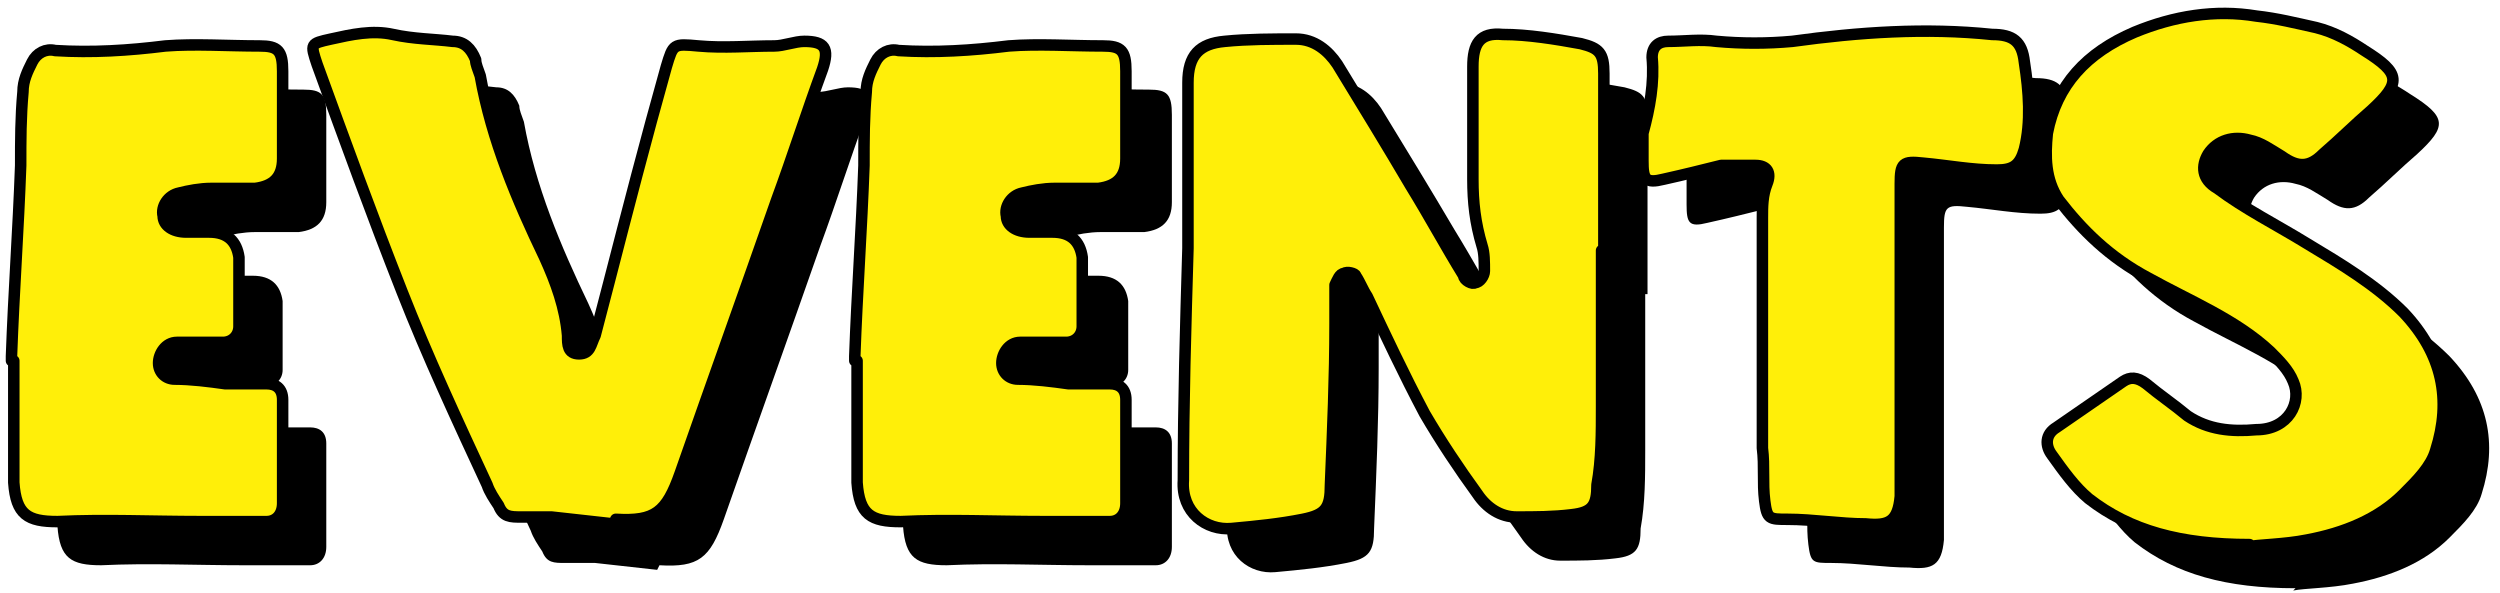
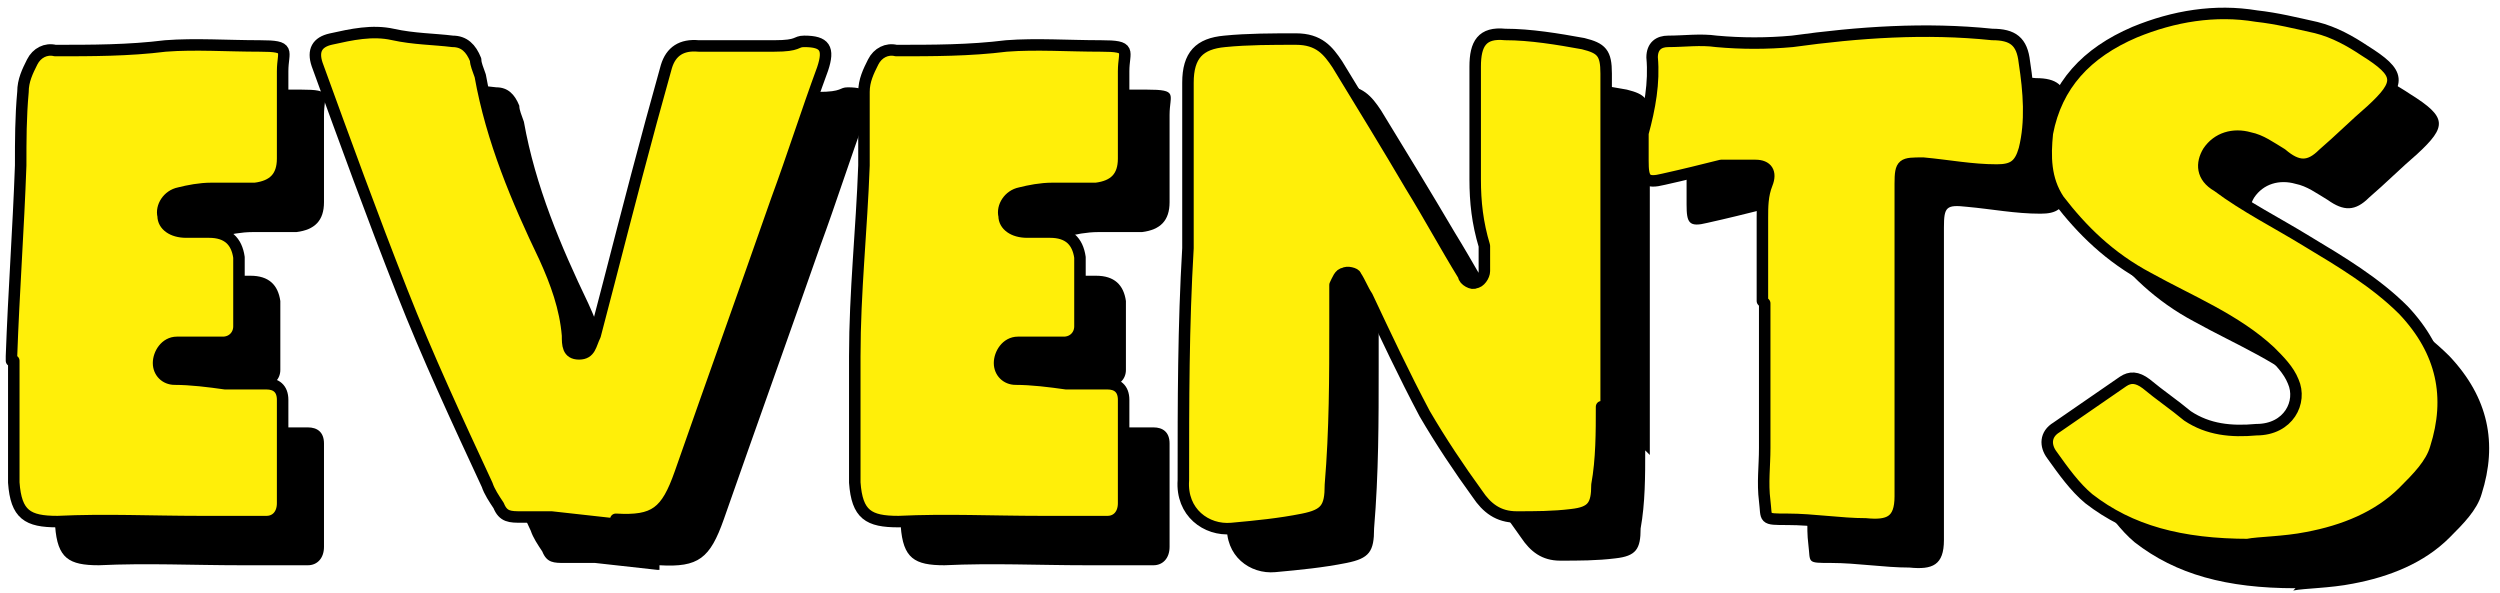
<svg xmlns="http://www.w3.org/2000/svg" id="Layer_1" version="1.1" viewBox="0 0 108.8 25.8">
  <defs>
    <style>
      .st0 {
-         stroke-width: .5px;
-       }
- 
-       .st0, .st1 {
        fill: #ffef09;
        stroke: #000;
        stroke-linecap: round;
        stroke-linejoin: round;
-       }
- 
-       .st1 {
        stroke-width: .5px;
      }
    </style>
  </defs>
  <g>
-     <path d="M9.5,45c0-1.1,0-2.1,0-3.2,0-.5.2-.9.4-1.3.2-.4.6-.5,1-.5,1.6,0,3.2,0,4.8-.2,1.3,0,2.7,0,4.1,0s1,.2,1,1.1v3.7c0,.8-.4,1.2-1.2,1.3h-1.9c-.7,0-.9.1-1.4.2-.5.1-.8.6-.7,1,0,.4.4.6,1,.7h1c.8,0,1.2.4,1.2,1.1v3c0,.4-.3.7-.7.7h-2c-.5,0-.8.5-.8.9s.3.7.7.7c.7,0,1.5.1,2.2.2h1.8c.4,0,.7.2.7.7v4.5c0,.5-.3.8-.7.8h-2.9c-2.1,0-4.1-.1-6.2,0-1.3,0-1.8-.3-1.9-1.7v-5.3h0c0-2.8.3-5.5.4-8.2v-.2Z" />
-     <path d="M27.4,55.8v-8.5c0-.5,0-1,.2-1.5s0-.8-.5-.8h-1.5c-.8.2-1.6.4-2.5.6-.8.2-.9,0-.9-.8v-1.2c.3-1.1.5-2.1.4-3.3,0-.5.3-.7.7-.7.7,0,1.4,0,2.1,0,1.1.1,2.2.1,3.3,0,2.9-.4,5.8-.6,8.7-.3.9,0,1.3.3,1.4,1.2.2,1.3.3,2.6,0,3.8-.2.7-.5.9-1.2.9-1.1,0-2.1-.2-3.2-.3-.9-.1-1,0-1,.9v13.6c-.1,1.1-.5,1.3-1.5,1.2-1.1,0-2.3-.2-3.4-.2s-.9,0-1-.8,0-1.5-.1-2.3v-1.3h0v-.2Z" />
-     <path d="M40.5,49.6v-9.2c0-.5.3-.8.8-.7,1.3.3,2.6,0,3.9,0h.4c.8,0,1.1.3,1.2,1.1,0,1.3,0,2.5.2,3.8v1.1c0,.7.4.9,1.1,1h1.3c.9,0,1.1-.3,1.1-1.2v-4.3c0-1.3.5-1.6,1.7-1.6h2.5c.3,0,.5,0,.8,0q1,.4,1.1,1.4c0,3.2.2,6.5.3,9.7,0,1.2,0,2.4,0,3.6s0,2.8,0,4.3c0,.8-.3,1.1-1,1.2-.8.1-1.5.3-2.3.3s-1.4-.2-2.1-.4c-.5-.1-.5-.6-.5-1,0-1.2-.2-2.5-.2-3.7v-2.1c0-.9-.3-1.2-1.2-1.1-.5,0-1.1.1-1.6.3-.2,0-.5.3-.5.5,0,.4-.2.8-.2,1.2,0,1.3,0,2.6,0,3.9s0,1.2-.2,1.8c0,.4-.3.5-.7.5-1-.1-2-.3-3-.3s-1.3,0-2,.1c-.6,0-.8,0-.8-.6,0-1.3-.2-2.6-.2-3.9v-5.9h0,.1Z" />
-     <path d="M71.3,61.6c-4.1,0-6.8-1.2-8.8-3.6-3.6-4.1-4.2-8.8-1.8-13.6,2.6-5.2,8.4-6.7,13-4.9,3.4,1.4,5.6,3.9,6.7,7.3,1.1,3.2.9,6.4-.8,9.4-1.9,3.6-5,5.4-8.4,5.5h.1ZM66.4,52.7c1.5,2.8,5.3,3.4,7.5,1,2-2.2,2.1-5.3,0-7.7-.7-.8-1.6-1.3-2.6-1.5-.7,0-1.5-.2-2.1,0-2.3,1-3.6,2.8-3.6,5.3s.3,2,.7,2.9Z" />
-     <path d="M84,59.4c-.6-.5-1.1-1.2-1.6-1.9-.3-.4-.3-.9.2-1.2.9-.7,1.9-1.3,2.9-1.9.3-.2.6-.2.9.1.6.5,1.2.9,1.8,1.4.9.6,1.9.7,3,.6,1.3,0,2-1.2,1.6-2.1-.2-.5-.6-.9-1-1.3-1.5-1.4-3.4-2.2-5.3-3.2-1.7-.8-2.9-2.1-3.9-3.4-.6-.9-.6-1.9-.5-2.9.4-2.1,1.7-3.5,3.8-4.4,1.7-.7,3.4-1,5.3-.7.9,0,1.7.3,2.6.5.7.2,1.5.6,2.1,1,1.6,1,1.6,1.4.3,2.6-.7.6-1.4,1.3-2.1,1.9-.6.5-1.1.6-1.8.1-.5-.3-.9-.6-1.4-.7-.7-.2-1.4,0-1.8.6-.3.5-.2,1.1.4,1.5,1.2.8,2.5,1.6,3.8,2.4,1.5.9,3,1.8,4.2,3,1.7,1.8,2.1,3.8,1.4,5.9-.2.7-.8,1.3-1.4,1.9-1.1,1.1-2.6,1.7-4.2,2-1,.2-2.1.2-2.6.3-2.9,0-5.2-.6-7-2h.3Z" />
+     <path d="M2.4,17.4c0-2.8.3-5.5.4-8.3,0-1.1,0-2.1,0-3.2,0-.5.2-.9.4-1.3s.6-.6,1-.5c1.6,0,3.2,0,4.8-.2,1.3,0,2.7,0,4.1,0s1,.2,1,1.1v3.8c0,.8-.4,1.2-1.2,1.3h-1.9c-.5,0-1,.1-1.4.2-.5.1-.8.6-.7,1,0,.4.4.7,1,.7h1c.8,0,1.2.4,1.3,1.1v3c0,.4-.3.7-.7.7h-2c-.5,0-.8.5-.8.9s.3.7.7.7c.7,0,1.5.1,2.2.2h1.8c.4,0,.7.2.7.7v4.5c0,.5-.3.8-.7.8h-2.9c-2.1,0-4.1-.1-6.2,0-1.3,0-1.8-.3-1.9-1.7v-5.3h0v-.2Z" />
+     <path d="M28.6,24.8c-.9-.1-1.8-.2-2.7-.3h-1.3c-.5,0-.8,0-1-.5-.2-.3-.4-.6-.5-.9-1.3-2.8-2.6-5.6-3.7-8.4-1.3-3.3-2.5-6.6-3.7-9.9q-.3-.9.6-1.1c.9-.2,1.8-.4,2.7-.2.9.2,1.8.2,2.6.3.5,0,.8.3,1,.8,0,.2.1.4.2.7.5,2.8,1.6,5.4,2.8,7.9.5,1.1.9,2.2,1,3.4,0,.4,0,.8.5.8s.5-.4.7-.8c.2-.8.4-1.5.6-2.3.8-3.1,1.6-6.2,2.5-9.4q.3-1,1.4-.9c1.1,0,2.2,0,3.3,0s.9-.2,1.3-.2c.9,0,1.1.3.8,1.2-.7,1.9-1.3,3.8-2,5.7-1.4,4-2.8,7.9-4.2,11.9-.6,1.7-1.1,2.1-2.8,2h0v.2Z" />
+     <path d="M39.2,17.4c0-2.8.3-5.5.4-8.3,0-1.1,0-2.1,0-3.2,0-.5.2-.9.4-1.3s.6-.6,1-.5c1.6,0,3.2,0,4.8-.2,1.3,0,2.7,0,4.1,0s1,.2,1,1.1v3.8c0,.8-.4,1.2-1.2,1.3h-1.9c-.5,0-1,.1-1.4.2-.5.1-.8.6-.7,1,0,.4.4.7,1,.7h1c.8,0,1.2.4,1.3,1.1v3c0,.4-.3.7-.7.7h-2c-.5,0-.8.5-.8.9s.3.7.7.7c.7,0,1.5.1,2.2.2h1.8c.4,0,.7.2.7.7v4.5c0,.5-.3.8-.7.8h-2.9c-2.1,0-4.1-.1-6.2,0-1.3,0-1.8-.3-1.9-1.7v-5.3h0v-.2Z" />
+     <path d="M71.6,19.6c0,1.1,0,2.3-.2,3.4,0,.9-.2,1.2-1.1,1.3-.8.1-1.6.1-2.4.1s-1.3-.4-1.7-1c-.8-1.1-1.6-2.3-2.3-3.5-.9-1.7-1.7-3.4-2.5-5.1-.2-.3-.3-.6-.5-.9,0-.1-.4-.2-.5-.1-.2,0-.3.3-.4.5v1.7c0,2.3,0,4.6-.2,7,0,1-.2,1.3-1.2,1.5s-2,.3-3.1.4-2.2-.7-2.1-2.1c0-3.4,0-6.7.2-10.1v-7.2c0-1.2.5-1.7,1.6-1.8,1,0,2.1,0,3.1,0s1.4.5,1.8,1.1c1.1,1.8,2.2,3.6,3.2,5.3.8,1.3,1.5,2.6,2.3,3.9,0,.2.4.4.5.3.2,0,.4-.3.4-.5,0-.4,0-.8,0-1.1-.3-1-.4-1.9-.4-2.9v-4.9c0-1,.3-1.5,1.3-1.4,1.1,0,2.3.2,3.4.4.8.2,1,.4,1,1.3v7.7h0v6.9h0Z" />
+     <path d="M78.6,15v-3.6c0-.5,0-1,.2-1.5s0-.8-.5-.8h-1.5c-.8.2-1.6.4-2.5.6-.8.2-.9,0-.9-.8v-1.2c.3-1.1.5-2.2.4-3.3,0-.5.3-.7.7-.7.7,0,1.4,0,2.1,0,1.1,0,2.2,0,3.3,0,2.9-.4,5.8-.6,8.7-.3.9,0,1.3.3,1.4,1.2.2,1.3.3,2.6,0,3.8-.2.7-.5.9-1.2.9-1.1,0-2.1-.2-3.2-.3-.9-.1-1,0-1,.9v13.6c0,1.1-.5,1.3-1.5,1.2-1.1,0-2.3-.2-3.4-.2s-.9,0-1-.8,0-1.5,0-2.3v-1.3h0v-5h0Z" />
+     <path d="M99.9,25.6c-3,0-5.2-.6-7-2-.6-.5-1.1-1.2-1.6-1.9-.3-.4-.3-.9.2-1.2,1-.7,1.9-1.3,2.9-2,.3-.2.6-.2,1,.1.6.5,1.2.9,1.8,1.4.9.6,1.9.7,3,.6,1.4,0,2-1.2,1.6-2.1-.2-.5-.6-.9-1-1.3-1.5-1.4-3.5-2.2-5.3-3.2-1.7-.9-2.9-2.1-3.9-3.4-.6-.9-.6-1.9-.5-2.9.4-2.1,1.7-3.5,3.8-4.4,1.7-.7,3.5-1,5.3-.7.9,0,1.7.3,2.6.5.8.2,1.5.6,2.1,1,1.6,1,1.6,1.4.3,2.6-.7.6-1.4,1.3-2.1,1.9-.6.6-1.1.6-1.8.1-.5-.3-.9-.6-1.4-.7-.7-.2-1.4,0-1.8.6-.3.5-.3,1.1.4,1.5,1.2.9,2.6,1.6,3.9,2.4,1.5.9,3,1.8,4.2,3,1.7,1.8,2.1,3.8,1.4,6-.2.7-.8,1.3-1.4,1.9-1.1,1.1-2.6,1.7-4.2,2-1,.2-2.1.2-2.6.3h0Z" />
  </g>
  <g>
-     <path class="st1" d="M-27.3,43c0-1.1,0-2.1.1-3.2,0-.5.2-.9.4-1.3s.6-.5,1-.5c1.6,0,3.2,0,4.8-.2,1.3,0,2.7,0,4.1,0s1,.2,1,1.1v3.7c0,.8-.4,1.2-1.2,1.3h-1.9c-.7,0-.9.1-1.4.2-.5.1-.8.6-.7,1,0,.4.4.6,1,.7h1c.8,0,1.2.4,1.2,1.1v3c0,.4-.3.7-.7.7h-2c-.5,0-.8.5-.8.9s.3.7.7.7c.7,0,1.5.1,2.2.2h1.8c.4,0,.7.2.7.7v4.5c0,.5-.3.8-.7.8h-2.9c-2.1,0-4.1-.1-6.2,0-1.3,0-1.8-.3-1.9-1.7v-5.3h-.1c.1-2.8.3-5.5.4-8.2v-.2Z" />
-     <path class="st1" d="M-9.4,53.8v-8.5c0-.5,0-1,.2-1.5s0-.8-.5-.8h-1.5c-.8.2-1.6.4-2.5.6-.8.2-.9,0-.9-.8v-1.2c.3-1.1.5-2.1.4-3.3,0-.5.3-.7.7-.7.7,0,1.4-.1,2.1,0,1.1.1,2.2.1,3.3,0,2.9-.4,5.8-.6,8.7-.3.9,0,1.3.3,1.4,1.2.2,1.3.3,2.6,0,3.8-.2.7-.5.9-1.2.9-1.1,0-2.1-.2-3.2-.3-.9,0-1,0-1,.9v13.6c-.1,1.1-.5,1.3-1.5,1.2-1.1,0-2.3-.2-3.4-.2s-.9,0-1-.8,0-1.5-.1-2.3v-1.3h0v-.2Z" />
-     <path class="st1" d="M3.7,47.6v-9.2c0-.5.3-.8.8-.7,1.3.3,2.6-.1,3.9,0h.4c.8,0,1.1.3,1.2,1.1,0,1.3,0,2.5.2,3.8v1.1c0,.7.4.9,1.1,1h1.3c.9,0,1.1-.3,1.1-1.2v-4.3c0-1.3.5-1.6,1.7-1.6h2.5c.3,0,.5,0,.8.1q1,.4,1.1,1.4c0,3.2.2,6.5.3,9.7,0,1.2,0,2.4,0,3.6s0,2.8,0,4.3c0,.8-.3,1.1-1,1.2-.8.1-1.5.3-2.3.3s-1.4-.2-2.1-.4c-.5-.1-.5-.6-.5-1,0-1.2-.2-2.5-.2-3.7v-2.1c0-.9-.3-1.2-1.2-1.1-.5,0-1.1.1-1.6.3-.2,0-.5.3-.5.5,0,.4-.2.8-.2,1.2,0,1.3,0,2.6,0,3.9s0,1.2-.2,1.8c0,.4-.3.5-.7.5-1-.1-2-.3-3-.3s-1.3,0-2,.1c-.6,0-.8,0-.8-.6,0-1.3-.2-2.6-.2-3.9v-5.9h0,.1Z" />
-     <path class="st1" d="M34.5,59.6c-4.1,0-6.8-1.2-8.8-3.6-3.6-4.1-4.2-8.8-1.8-13.6,2.5-5.3,8.3-6.7,13-4.9,3.4,1.4,5.6,3.9,6.7,7.3,1.1,3.2.9,6.4-.8,9.4-1.9,3.6-5,5.4-8.4,5.5h.1ZM29.6,50.7c1.5,2.8,5.3,3.4,7.5,1,2-2.2,2.1-5.3,0-7.7-.7-.8-1.6-1.3-2.6-1.5-.7,0-1.5-.2-2.1,0-2.3,1-3.6,2.8-3.6,5.3s.3,2,.7,2.9Z" />
-     <path class="st1" d="M47.2,57.4c-.6-.5-1.1-1.2-1.6-1.9-.3-.4-.3-.9.2-1.2.9-.7,1.9-1.3,2.9-1.9.3-.2.6-.2.9.1.6.5,1.2.9,1.8,1.4.9.6,1.9.7,3,.6,1.3,0,2-1.2,1.6-2.1-.2-.5-.6-.9-1-1.3-1.5-1.4-3.4-2.2-5.3-3.2-1.7-.8-2.9-2.1-3.9-3.4-.6-.9-.6-1.9-.5-2.9.4-2.1,1.7-3.5,3.8-4.4,1.7-.7,3.4-1,5.3-.7.9.1,1.7.3,2.6.5.7.2,1.5.6,2.1,1,1.6,1,1.6,1.4.3,2.6-.7.6-1.4,1.3-2.1,1.9-.6.5-1.1.6-1.8,0-.5-.3-.9-.6-1.4-.7-.7-.2-1.4,0-1.8.6-.3.5-.2,1.1.4,1.5,1.2.8,2.5,1.6,3.8,2.4,1.5.9,3,1.8,4.2,3,1.7,1.8,2.1,3.8,1.4,5.9-.2.7-.8,1.3-1.4,1.9-1.1,1.1-2.6,1.7-4.2,2-1,.2-2.1.2-2.6.3-2.9,0-5.2-.6-7-2h.3Z" />
-   </g>
-   <g>
-     <path d="M2.4,17.4c.1-2.8.3-5.5.4-8.3,0-1.1,0-2.1.1-3.2,0-.5.2-.9.4-1.3.2-.4.6-.6,1-.5,1.6.1,3.2,0,4.8-.2,1.3-.1,2.7,0,4.1,0,.8,0,1,.2,1,1.1,0,1.3,0,2.5,0,3.8,0,.8-.4,1.2-1.2,1.3-.6,0-1.3,0-1.9,0-.5,0-1,.1-1.4.2-.5.1-.8.6-.7,1,0,.4.4.7,1,.7.3,0,.7,0,1,0,.8,0,1.2.4,1.3,1.1,0,1,0,2,0,3,0,.4-.3.7-.7.7-.4,0-.7,0-1.1,0-.3,0-.6,0-.9,0-.5,0-.8.5-.8.9,0,.4.3.7.7.7.7,0,1.5.1,2.2.2.6,0,1.2,0,1.8,0,.4,0,.7.2.7.7,0,1.5,0,3,0,4.5,0,.5-.3.8-.7.8-1,0-1.9,0-2.9,0-2.1,0-4.1-.1-6.2,0-1.3,0-1.8-.3-1.9-1.7,0-1.8,0-3.5,0-5.3h-.1Z" />
-     <path d="M28.6,24.8c-.9-.1-1.8-.2-2.7-.3-.4,0-.9,0-1.3,0-.5,0-.8,0-1-.5-.2-.3-.4-.6-.5-.9-1.3-2.8-2.6-5.6-3.7-8.4-1.3-3.3-2.5-6.6-3.7-9.9-.3-.9-.3-.9.6-1.1.9-.2,1.8-.4,2.7-.2.9.2,1.8.2,2.6.3.5,0,.8.3,1,.8,0,.2.1.4.2.7.5,2.8,1.6,5.4,2.8,7.9.5,1.1.9,2.2,1,3.4,0,.4,0,.8.5.8.5,0,.5-.4.7-.8.2-.8.4-1.5.6-2.3.8-3.1,1.6-6.2,2.5-9.4.3-1,.3-1,1.4-.9,1.1.1,2.2,0,3.3,0,.4,0,.9-.2,1.3-.2.9,0,1.1.3.8,1.2-.7,1.9-1.3,3.8-2,5.7-1.4,4-2.8,7.9-4.2,11.9-.6,1.7-1.1,2.1-2.8,2h0Z" />
-     <path d="M39.2,17.4c.1-2.8.3-5.5.4-8.3,0-1.1,0-2.1.1-3.2,0-.5.2-.9.4-1.3.2-.4.6-.6,1-.5,1.6.1,3.2,0,4.8-.2,1.3-.1,2.7,0,4.1,0,.8,0,1,.2,1,1.1,0,1.3,0,2.5,0,3.8,0,.8-.4,1.2-1.2,1.3-.6,0-1.3,0-1.9,0-.5,0-1,.1-1.4.2-.5.1-.8.6-.7,1,0,.4.4.7,1,.7.3,0,.7,0,1,0,.8,0,1.2.4,1.3,1.1,0,1,0,2,0,3,0,.4-.3.7-.7.7-.4,0-.7,0-1.1,0-.3,0-.6,0-.9,0-.5,0-.8.5-.8.9,0,.4.3.7.7.7.7,0,1.5.1,2.2.2.6,0,1.2,0,1.8,0,.4,0,.7.2.7.7,0,1.5,0,3,0,4.5,0,.5-.3.8-.7.8-1,0-1.9,0-2.9,0-2.1,0-4.1-.1-6.2,0-1.3,0-1.8-.3-1.9-1.7,0-1.8,0-3.5,0-5.3h-.1Z" />
-     <path d="M71.6,19.6c0,1.1,0,2.3-.2,3.4,0,.9-.2,1.2-1.1,1.3-.8.1-1.6.1-2.4.1-.7,0-1.3-.4-1.7-1-.8-1.1-1.6-2.3-2.3-3.5-.9-1.7-1.7-3.4-2.5-5.1-.2-.3-.3-.6-.5-.9,0-.1-.4-.2-.5-.1-.2,0-.3.3-.4.5,0,.2,0,.4,0,.6,0,.4,0,.8,0,1.1,0,2.3-.1,4.6-.2,7,0,1-.2,1.3-1.2,1.5-1,.2-2,.3-3.1.4-1.1.1-2.2-.7-2.1-2.1,0-3.4.1-6.7.2-10.1,0-.5,0-1,0-1.5,0-1.9,0-3.8,0-5.7,0-1.2.5-1.7,1.6-1.8,1-.1,2.1-.1,3.1-.1.8,0,1.4.5,1.8,1.1,1.1,1.8,2.2,3.6,3.2,5.3.8,1.3,1.5,2.6,2.3,3.9,0,.2.4.4.5.3.2,0,.4-.3.4-.5,0-.4,0-.8-.1-1.1-.3-1-.4-1.9-.4-2.9,0-1.6,0-3.3,0-4.9,0-1,.3-1.5,1.3-1.4,1.1,0,2.3.2,3.4.4.8.2,1,.4,1,1.3,0,1.3,0,2.6,0,3.9,0,1.3,0,2.5,0,3.8h-.1c0,2.3,0,4.6,0,6.9Z" />
-     <path d="M78.6,15c0-1.2,0-2.4,0-3.6,0-.5,0-1,.2-1.5.2-.5,0-.8-.5-.8-.5,0-1,0-1.5,0-.8.2-1.6.4-2.5.6-.8.2-.9,0-.9-.8,0-.4,0-.8,0-1.2.3-1.1.5-2.2.4-3.3,0-.5.3-.7.7-.7.7,0,1.4-.1,2.1,0,1.1.1,2.2.1,3.3,0,2.9-.4,5.8-.6,8.7-.3.9,0,1.3.3,1.4,1.2.2,1.3.3,2.6,0,3.8-.2.7-.5.9-1.2.9-1.1,0-2.1-.2-3.2-.3-.9-.1-1,0-1,.9,0,1.5,0,3,0,4.5,0,2.7,0,5.5,0,8.2,0,.3,0,.6,0,.9-.1,1.1-.5,1.3-1.5,1.2-1.1,0-2.3-.2-3.4-.2-.8,0-.9,0-1-.8-.1-.8,0-1.5-.1-2.3,0-.4,0-.9,0-1.3h0c0-1.7,0-3.3,0-5Z" />
-     <path d="M99.9,25.6c-3,0-5.2-.6-7-2-.6-.5-1.1-1.2-1.6-1.9-.3-.4-.3-.9.2-1.2,1-.7,1.9-1.3,2.9-2,.3-.2.6-.2,1,.1.6.5,1.2.9,1.8,1.4.9.6,1.9.7,3,.6,1.4,0,2-1.2,1.6-2.1-.2-.5-.6-.9-1-1.3-1.5-1.4-3.5-2.2-5.3-3.2-1.7-.9-2.9-2.1-3.9-3.4-.6-.9-.6-1.9-.5-2.9.4-2.1,1.7-3.5,3.8-4.4,1.7-.7,3.5-1,5.3-.7.9.1,1.7.3,2.6.5.8.2,1.5.6,2.1,1,1.6,1,1.6,1.4.3,2.6-.7.6-1.4,1.3-2.1,1.9-.6.6-1.1.6-1.8.1-.5-.3-.9-.6-1.4-.7-.7-.2-1.4,0-1.8.6-.3.5-.3,1.1.4,1.5,1.2.9,2.6,1.6,3.9,2.4,1.5.9,3,1.8,4.2,3,1.7,1.8,2.1,3.8,1.4,6-.2.7-.8,1.3-1.4,1.9-1.1,1.1-2.6,1.7-4.2,2-1,.2-2.1.2-2.6.3h0Z" />
-   </g>
-   <g>
-     <path class="st0" d="M.5,15.5c.1-2.8.3-5.5.4-8.3,0-1.1,0-2.1.1-3.2,0-.5.2-.9.4-1.3.2-.4.6-.6,1-.5,1.6.1,3.2,0,4.8-.2,1.3-.1,2.7,0,4.1,0,.8,0,1,.2,1,1.1,0,1.3,0,2.5,0,3.8,0,.8-.4,1.2-1.2,1.3-.6,0-1.3,0-1.9,0-.5,0-1,.1-1.4.2-.5.1-.8.6-.7,1,0,.4.4.7,1,.7.3,0,.7,0,1,0,.8,0,1.2.4,1.3,1.1,0,1,0,2,0,3,0,.4-.3.7-.7.7-.4,0-.7,0-1.1,0-.3,0-.6,0-.9,0-.5,0-.8.5-.8.9,0,.4.3.7.7.7.7,0,1.5.1,2.2.2.6,0,1.2,0,1.8,0,.4,0,.7.2.7.7,0,1.5,0,3,0,4.5,0,.5-.3.8-.7.8-1,0-1.9,0-2.9,0-2.1,0-4.1-.1-6.2,0-1.3,0-1.8-.3-1.9-1.7,0-1.8,0-3.5,0-5.3h-.1Z" />
-     <path class="st0" d="M26.7,22.8c-.9-.1-1.8-.2-2.7-.3-.4,0-.9,0-1.3,0-.5,0-.8,0-1-.5-.2-.3-.4-.6-.5-.9-1.3-2.8-2.6-5.6-3.7-8.4-1.3-3.3-2.5-6.6-3.7-9.9-.3-.9-.3-.9.6-1.1.9-.2,1.8-.4,2.7-.2.9.2,1.8.2,2.6.3.5,0,.8.3,1,.8,0,.2.1.4.2.7.5,2.8,1.6,5.4,2.8,7.9.5,1.1.9,2.2,1,3.4,0,.4,0,.8.5.8.5,0,.5-.4.7-.8.2-.8.4-1.5.6-2.3.8-3.1,1.6-6.2,2.5-9.4.3-1,.3-1,1.4-.9,1.1.1,2.2,0,3.3,0,.4,0,.9-.2,1.3-.2.9,0,1.1.3.8,1.2-.7,1.9-1.3,3.8-2,5.7-1.4,4-2.8,7.9-4.2,11.9-.6,1.7-1.1,2.1-2.8,2h0Z" />
-     <path class="st0" d="M37.2,15.5c.1-2.8.3-5.5.4-8.3,0-1.1,0-2.1.1-3.2,0-.5.2-.9.4-1.3.2-.4.6-.6,1-.5,1.6.1,3.2,0,4.8-.2,1.3-.1,2.7,0,4.1,0,.8,0,1,.2,1,1.1,0,1.3,0,2.5,0,3.8,0,.8-.4,1.2-1.2,1.3-.6,0-1.3,0-1.9,0-.5,0-1,.1-1.4.2-.5.1-.8.6-.7,1,0,.4.4.7,1,.7.3,0,.7,0,1,0,.8,0,1.2.4,1.3,1.1,0,1,0,2,0,3,0,.4-.3.7-.7.7-.4,0-.7,0-1.1,0-.3,0-.6,0-.9,0-.5,0-.8.5-.8.9,0,.4.3.7.7.7.7,0,1.5.1,2.2.2.6,0,1.2,0,1.8,0,.4,0,.7.2.7.7,0,1.5,0,3,0,4.5,0,.5-.3.8-.7.8-1,0-1.9,0-2.9,0-2.1,0-4.1-.1-6.2,0-1.3,0-1.8-.3-1.9-1.7,0-1.8,0-3.5,0-5.3h-.1Z" />
-     <path class="st0" d="M69.7,17.7c0,1.1,0,2.3-.2,3.4,0,.9-.2,1.2-1.1,1.3-.8.1-1.6.1-2.4.1-.7,0-1.3-.4-1.7-1-.8-1.1-1.6-2.3-2.3-3.5-.9-1.7-1.7-3.4-2.5-5.1-.2-.3-.3-.6-.5-.9,0-.1-.4-.2-.5-.1-.2,0-.3.3-.4.5,0,.2,0,.4,0,.6,0,.4,0,.8,0,1.1,0,2.3-.1,4.6-.2,7,0,1-.2,1.3-1.2,1.5-1,.2-2,.3-3.1.4-1.1.1-2.2-.7-2.1-2.1,0-3.4.1-6.7.2-10.1,0-.5,0-1,0-1.5,0-1.9,0-3.8,0-5.7,0-1.2.5-1.7,1.6-1.8,1-.1,2.1-.1,3.1-.1.8,0,1.4.5,1.8,1.1,1.1,1.8,2.2,3.6,3.2,5.3.8,1.3,1.5,2.6,2.3,3.9,0,.2.4.4.5.3.2,0,.4-.3.4-.5,0-.4,0-.8-.1-1.1-.3-1-.4-1.9-.4-2.9,0-1.6,0-3.3,0-4.9,0-1,.3-1.5,1.3-1.4,1.1,0,2.3.2,3.4.4.8.2,1,.4,1,1.3,0,1.3,0,2.6,0,3.9,0,1.3,0,2.5,0,3.8h-.1c0,2.3,0,4.6,0,6.9Z" />
-     <path class="st0" d="M76.7,13.1c0-1.2,0-2.4,0-3.6,0-.5,0-1,.2-1.5.2-.5,0-.8-.5-.8-.5,0-1,0-1.5,0-.8.2-1.6.4-2.5.6-.8.2-.9,0-.9-.8,0-.4,0-.8,0-1.2.3-1.1.5-2.2.4-3.3,0-.5.3-.7.7-.7.7,0,1.4-.1,2.1,0,1.1.1,2.2.1,3.3,0,2.9-.4,5.8-.6,8.7-.3.9,0,1.3.3,1.4,1.2.2,1.3.3,2.6,0,3.8-.2.7-.5.9-1.2.9-1.1,0-2.1-.2-3.2-.3-.9-.1-1,0-1,.9,0,1.5,0,3,0,4.5,0,2.7,0,5.5,0,8.2,0,.3,0,.6,0,.9-.1,1.1-.5,1.3-1.5,1.2-1.1,0-2.3-.2-3.4-.2-.8,0-.9,0-1-.8-.1-.8,0-1.5-.1-2.3,0-.4,0-.9,0-1.3h0c0-1.7,0-3.3,0-5Z" />
-     <path class="st0" d="M97.9,23.7c-3,0-5.2-.6-7-2-.6-.5-1.1-1.2-1.6-1.9-.3-.4-.3-.9.2-1.2,1-.7,1.9-1.3,2.9-2,.3-.2.6-.2,1,.1.6.5,1.2.9,1.8,1.4.9.6,1.9.7,3,.6,1.4,0,2-1.2,1.6-2.1-.2-.5-.6-.9-1-1.3-1.5-1.4-3.5-2.2-5.3-3.2-1.7-.9-2.9-2.1-3.9-3.4-.6-.9-.6-1.9-.5-2.9.4-2.1,1.7-3.5,3.8-4.4,1.7-.7,3.5-1,5.3-.7.9.1,1.7.3,2.6.5.8.2,1.5.6,2.1,1,1.6,1,1.6,1.4.3,2.6-.7.6-1.4,1.3-2.1,1.9-.6.6-1.1.6-1.8.1-.5-.3-.9-.6-1.4-.7-.7-.2-1.4,0-1.8.6-.3.5-.3,1.1.4,1.5,1.2.9,2.6,1.6,3.9,2.4,1.5.9,3,1.8,4.2,3,1.7,1.8,2.1,3.8,1.4,6-.2.7-.8,1.3-1.4,1.9-1.1,1.1-2.6,1.7-4.2,2-1,.2-2.1.2-2.6.3h0Z" />
+     <path class="st0" d="M.5,15.5c.1-2.8.3-5.5.4-8.3,0-1.1,0-2.1.1-3.2,0-.5.2-.9.4-1.3.2-.4.6-.6,1-.5,1.6,0,3.2,0,4.8-.2,1.3-.1,2.7,0,4.1,0s1,.2,1,1.1v3.8c0,.8-.4,1.2-1.2,1.3h-1.9c-.5,0-1,.1-1.4.2-.5.1-.8.6-.7,1,0,.4.4.7,1,.7h1c.8,0,1.2.4,1.3,1.1v3c0,.4-.3.7-.7.7h-2c-.5,0-.8.5-.8.9s.3.7.7.7c.7,0,1.5.1,2.2.2h1.8c.4,0,.7.2.7.7v4.5c0,.5-.3.8-.7.8h-2.9c-2.1,0-4.1-.1-6.2,0-1.3,0-1.8-.3-1.9-1.7v-5.3h-.1v-.2Z" />
+     <path class="st0" d="M26.7,22.8c-.9-.1-1.8-.2-2.7-.3h-1.3c-.5,0-.8,0-1-.5-.2-.3-.4-.6-.5-.9-1.3-2.8-2.6-5.6-3.7-8.4-1.3-3.3-2.5-6.6-3.7-9.9q-.3-.9.6-1.1c.9-.2,1.8-.4,2.7-.2.9.2,1.8.2,2.6.3.5,0,.8.3,1,.8,0,.2.1.4.2.7.5,2.8,1.6,5.4,2.8,7.9.5,1.1.9,2.2,1,3.4,0,.4,0,.8.5.8s.5-.4.7-.8c.2-.8.4-1.5.6-2.3.8-3.1,1.6-6.2,2.5-9.4q.3-1,1.4-.9c1.1,0,2.2,0,3.3,0s.9-.2,1.3-.2c.9,0,1.1.3.8,1.2-.7,1.9-1.3,3.8-2,5.7-1.4,4-2.8,7.9-4.2,11.9-.6,1.7-1.1,2.1-2.8,2h0v.2Z" />
+     <path class="st0" d="M37.2,15.5c0-2.8.3-5.5.4-8.3,0-1.1,0-2.1,0-3.2,0-.5.2-.9.4-1.3s.6-.6,1-.5c1.6,0,3.2,0,4.8-.2,1.3-.1,2.7,0,4.1,0s1,.2,1,1.1v3.8c0,.8-.4,1.2-1.2,1.3h-1.9c-.5,0-1,.1-1.4.2-.5.1-.8.6-.7,1,0,.4.4.7,1,.7h1c.8,0,1.2.4,1.3,1.1v3c0,.4-.3.7-.7.7h-2c-.5,0-.8.5-.8.9s.3.7.7.7c.7,0,1.5.1,2.2.2h1.8c.4,0,.7.2.7.7v4.5c0,.5-.3.8-.7.8h-2.9c-2.1,0-4.1-.1-6.2,0-1.3,0-1.8-.3-1.9-1.7v-5.3h0v-.2Z" />
+     <path class="st0" d="M69.7,17.7c0,1.1,0,2.3-.2,3.4,0,.9-.2,1.2-1.1,1.3-.8.1-1.6.1-2.4.1s-1.3-.4-1.7-1c-.8-1.1-1.6-2.3-2.3-3.5-.9-1.7-1.7-3.4-2.5-5.1-.2-.3-.3-.6-.5-.9,0-.1-.4-.2-.5-.1-.2,0-.3.3-.4.5v1.7c0,2.3,0,4.6-.2,7,0,1-.2,1.3-1.2,1.5s-2,.3-3.1.4-2.2-.7-2.1-2.1c0-3.4,0-6.7.2-10.1V3.6c0-1.2.5-1.7,1.6-1.8,1-.1,2.1-.1,3.1-.1s1.4.5,1.8,1.1c1.1,1.8,2.2,3.6,3.2,5.3.8,1.3,1.5,2.6,2.3,3.9,0,.2.4.4.5.3.2,0,.4-.3.4-.5,0-.4,0-.8,0-1.1-.3-1-.4-1.9-.4-2.9V2.9c0-1,.3-1.5,1.3-1.4,1.1,0,2.3.2,3.4.4.8.2,1,.4,1,1.3v7.7h0v6.9h0Z" />
+     <path class="st0" d="M76.7,13.1v-3.6c0-.5,0-1,.2-1.5s0-.8-.5-.8h-1.5c-.8.2-1.6.4-2.5.6-.8.2-.9,0-.9-.8v-1.2c.3-1.1.5-2.2.4-3.3,0-.5.3-.7.7-.7.7,0,1.4-.1,2.1,0,1.1.1,2.2.1,3.3,0,2.9-.4,5.8-.6,8.7-.3.9,0,1.3.3,1.4,1.2.2,1.3.3,2.6,0,3.8-.2.7-.5.9-1.2.9-1.1,0-2.1-.2-3.2-.3-.9,0-1,0-1,.9v13.6c0,1.1-.5,1.3-1.5,1.2-1.1,0-2.3-.2-3.4-.2s-.9,0-1-.8,0-1.5,0-2.3v-1.3h0v-5h0Z" />
+     <path class="st0" d="M97.9,23.7c-3,0-5.2-.6-7-2-.6-.5-1.1-1.2-1.6-1.9-.3-.4-.3-.9.2-1.2,1-.7,1.9-1.3,2.9-2,.3-.2.6-.2,1,.1.6.5,1.2.9,1.8,1.4.9.6,1.9.7,3,.6,1.4,0,2-1.2,1.6-2.1-.2-.5-.6-.9-1-1.3-1.5-1.4-3.5-2.2-5.3-3.2-1.7-.9-2.9-2.1-3.9-3.4-.6-.9-.6-1.9-.5-2.9.4-2.1,1.7-3.5,3.8-4.4,1.7-.7,3.5-1,5.3-.7.9.1,1.7.3,2.6.5.8.2,1.5.6,2.1,1,1.6,1,1.6,1.4.3,2.6-.7.6-1.4,1.3-2.1,1.9-.6.6-1.1.6-1.8,0-.5-.3-.9-.6-1.4-.7-.7-.2-1.4,0-1.8.6-.3.5-.3,1.1.4,1.5,1.2.9,2.6,1.6,3.9,2.4,1.5.9,3,1.8,4.2,3,1.7,1.8,2.1,3.8,1.4,6-.2.7-.8,1.3-1.4,1.9-1.1,1.1-2.6,1.7-4.2,2-1,.2-2.1.2-2.6.3h0Z" />
  </g>
</svg>
